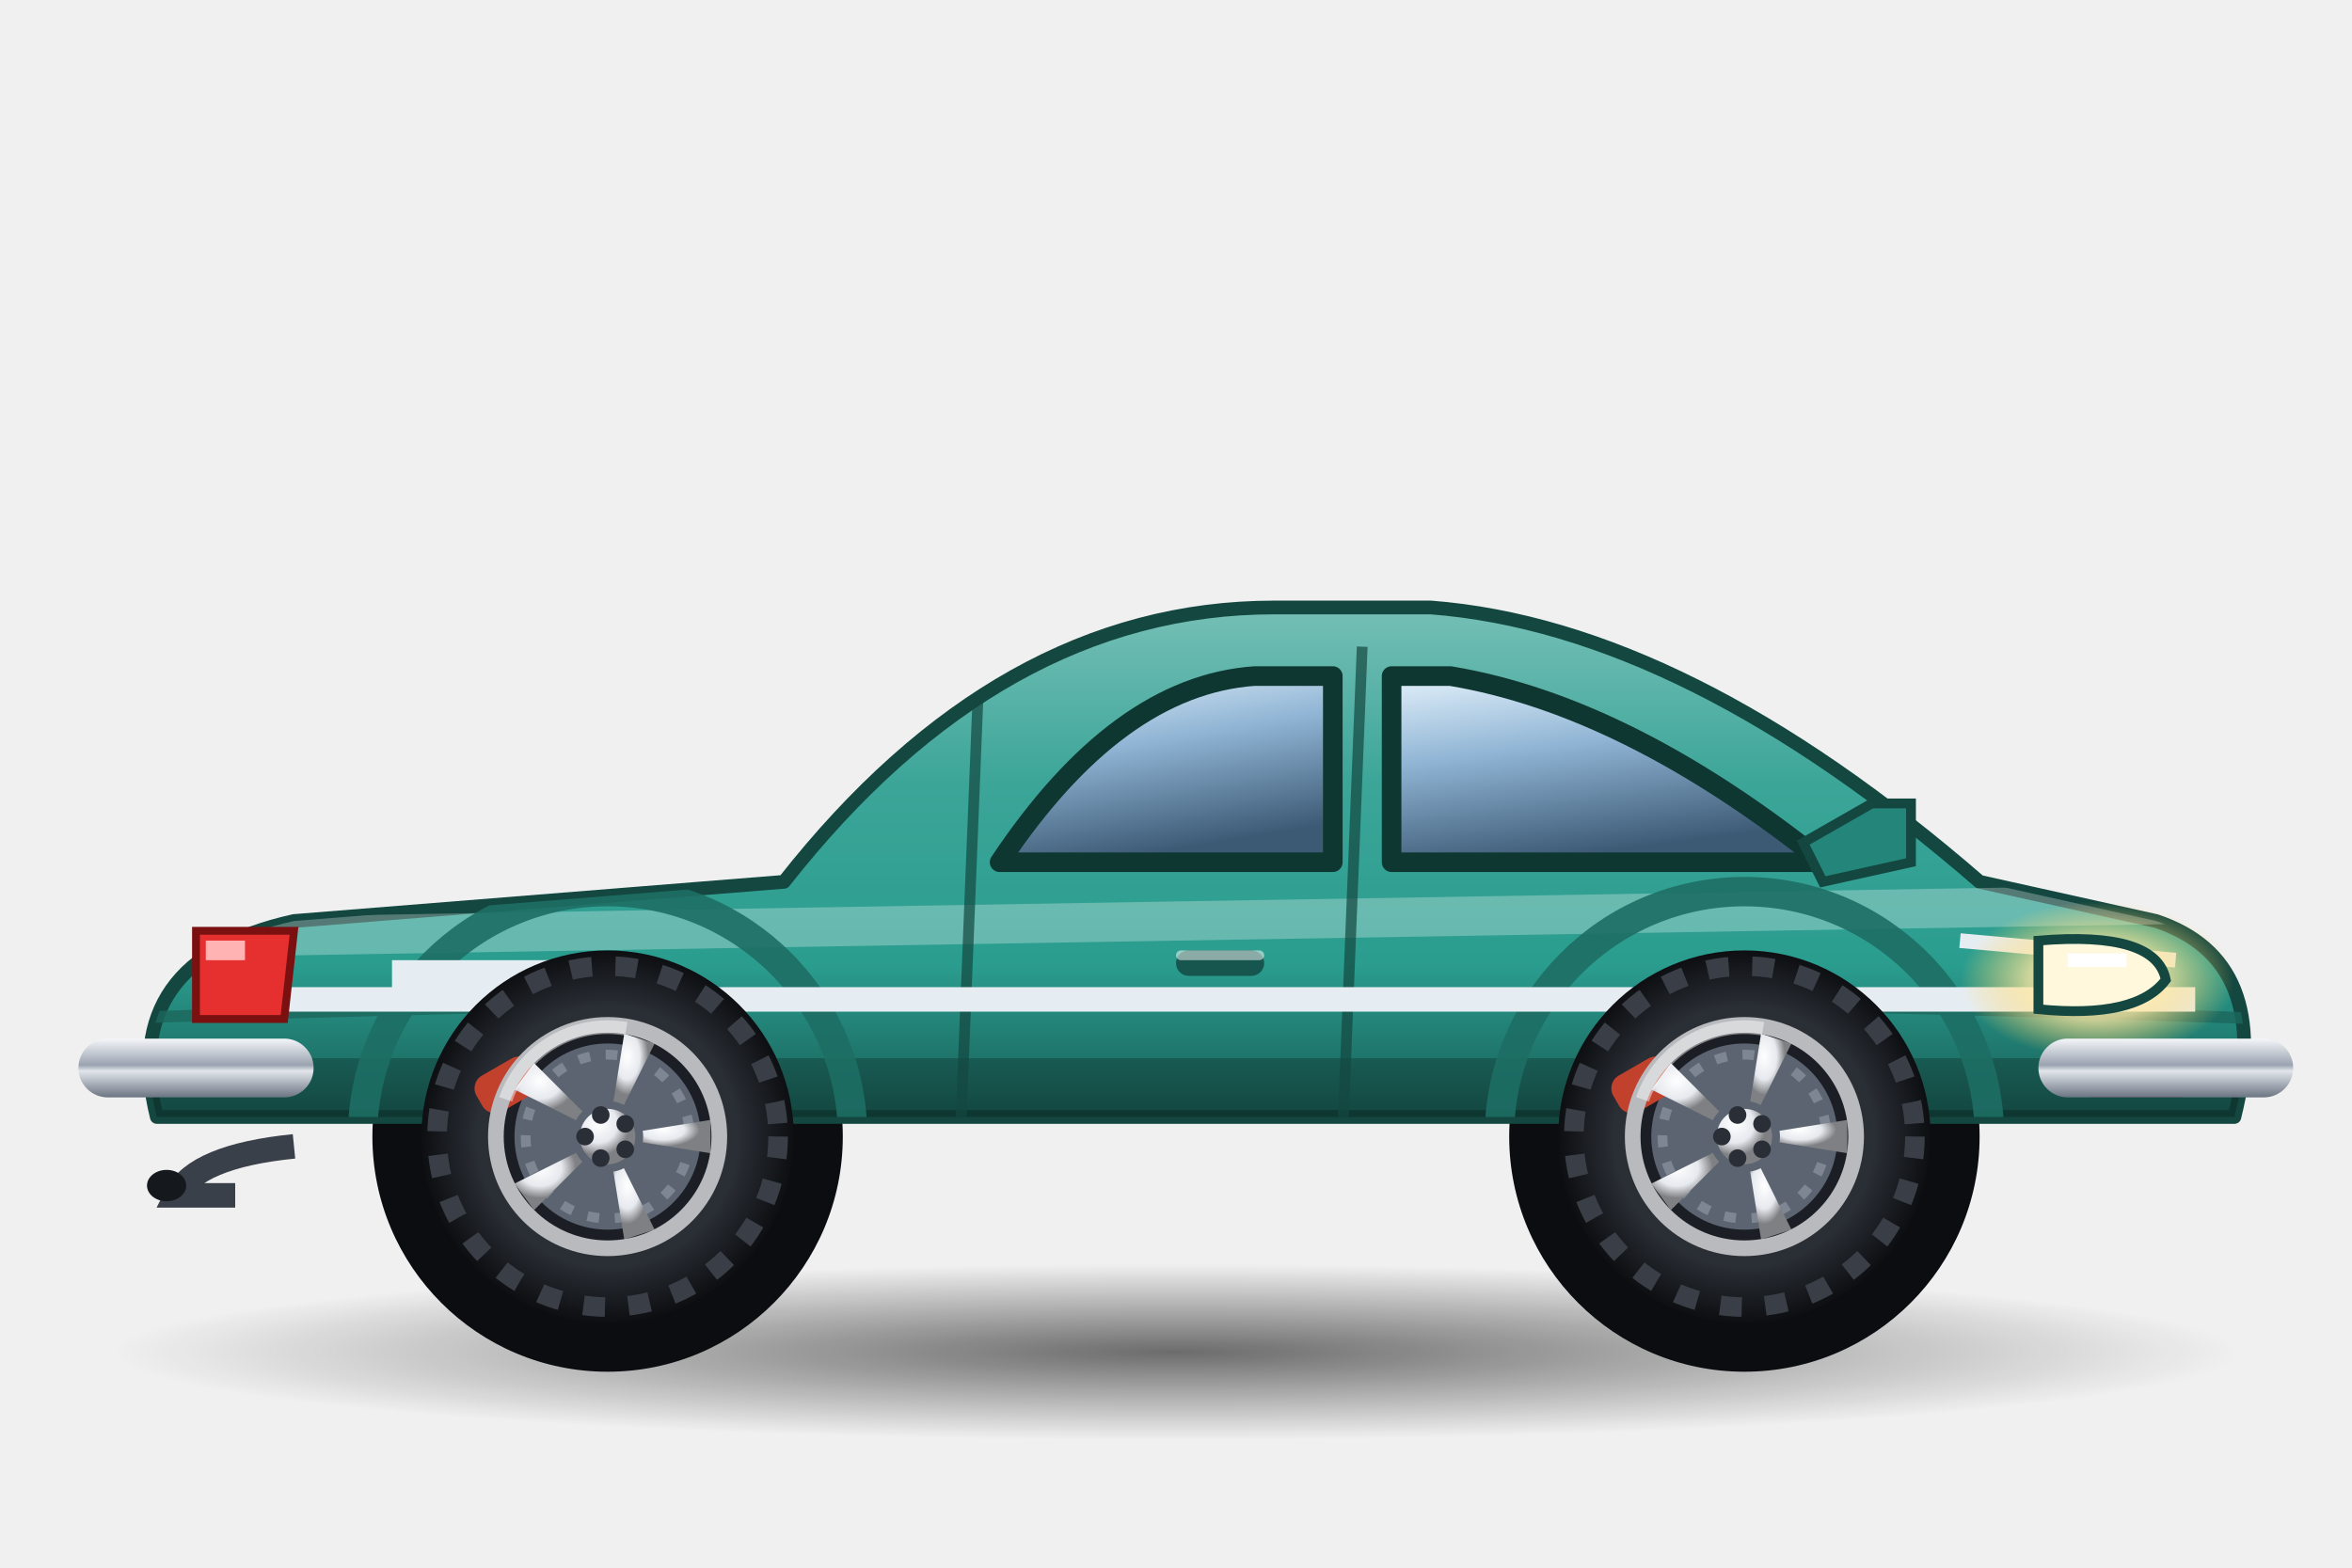
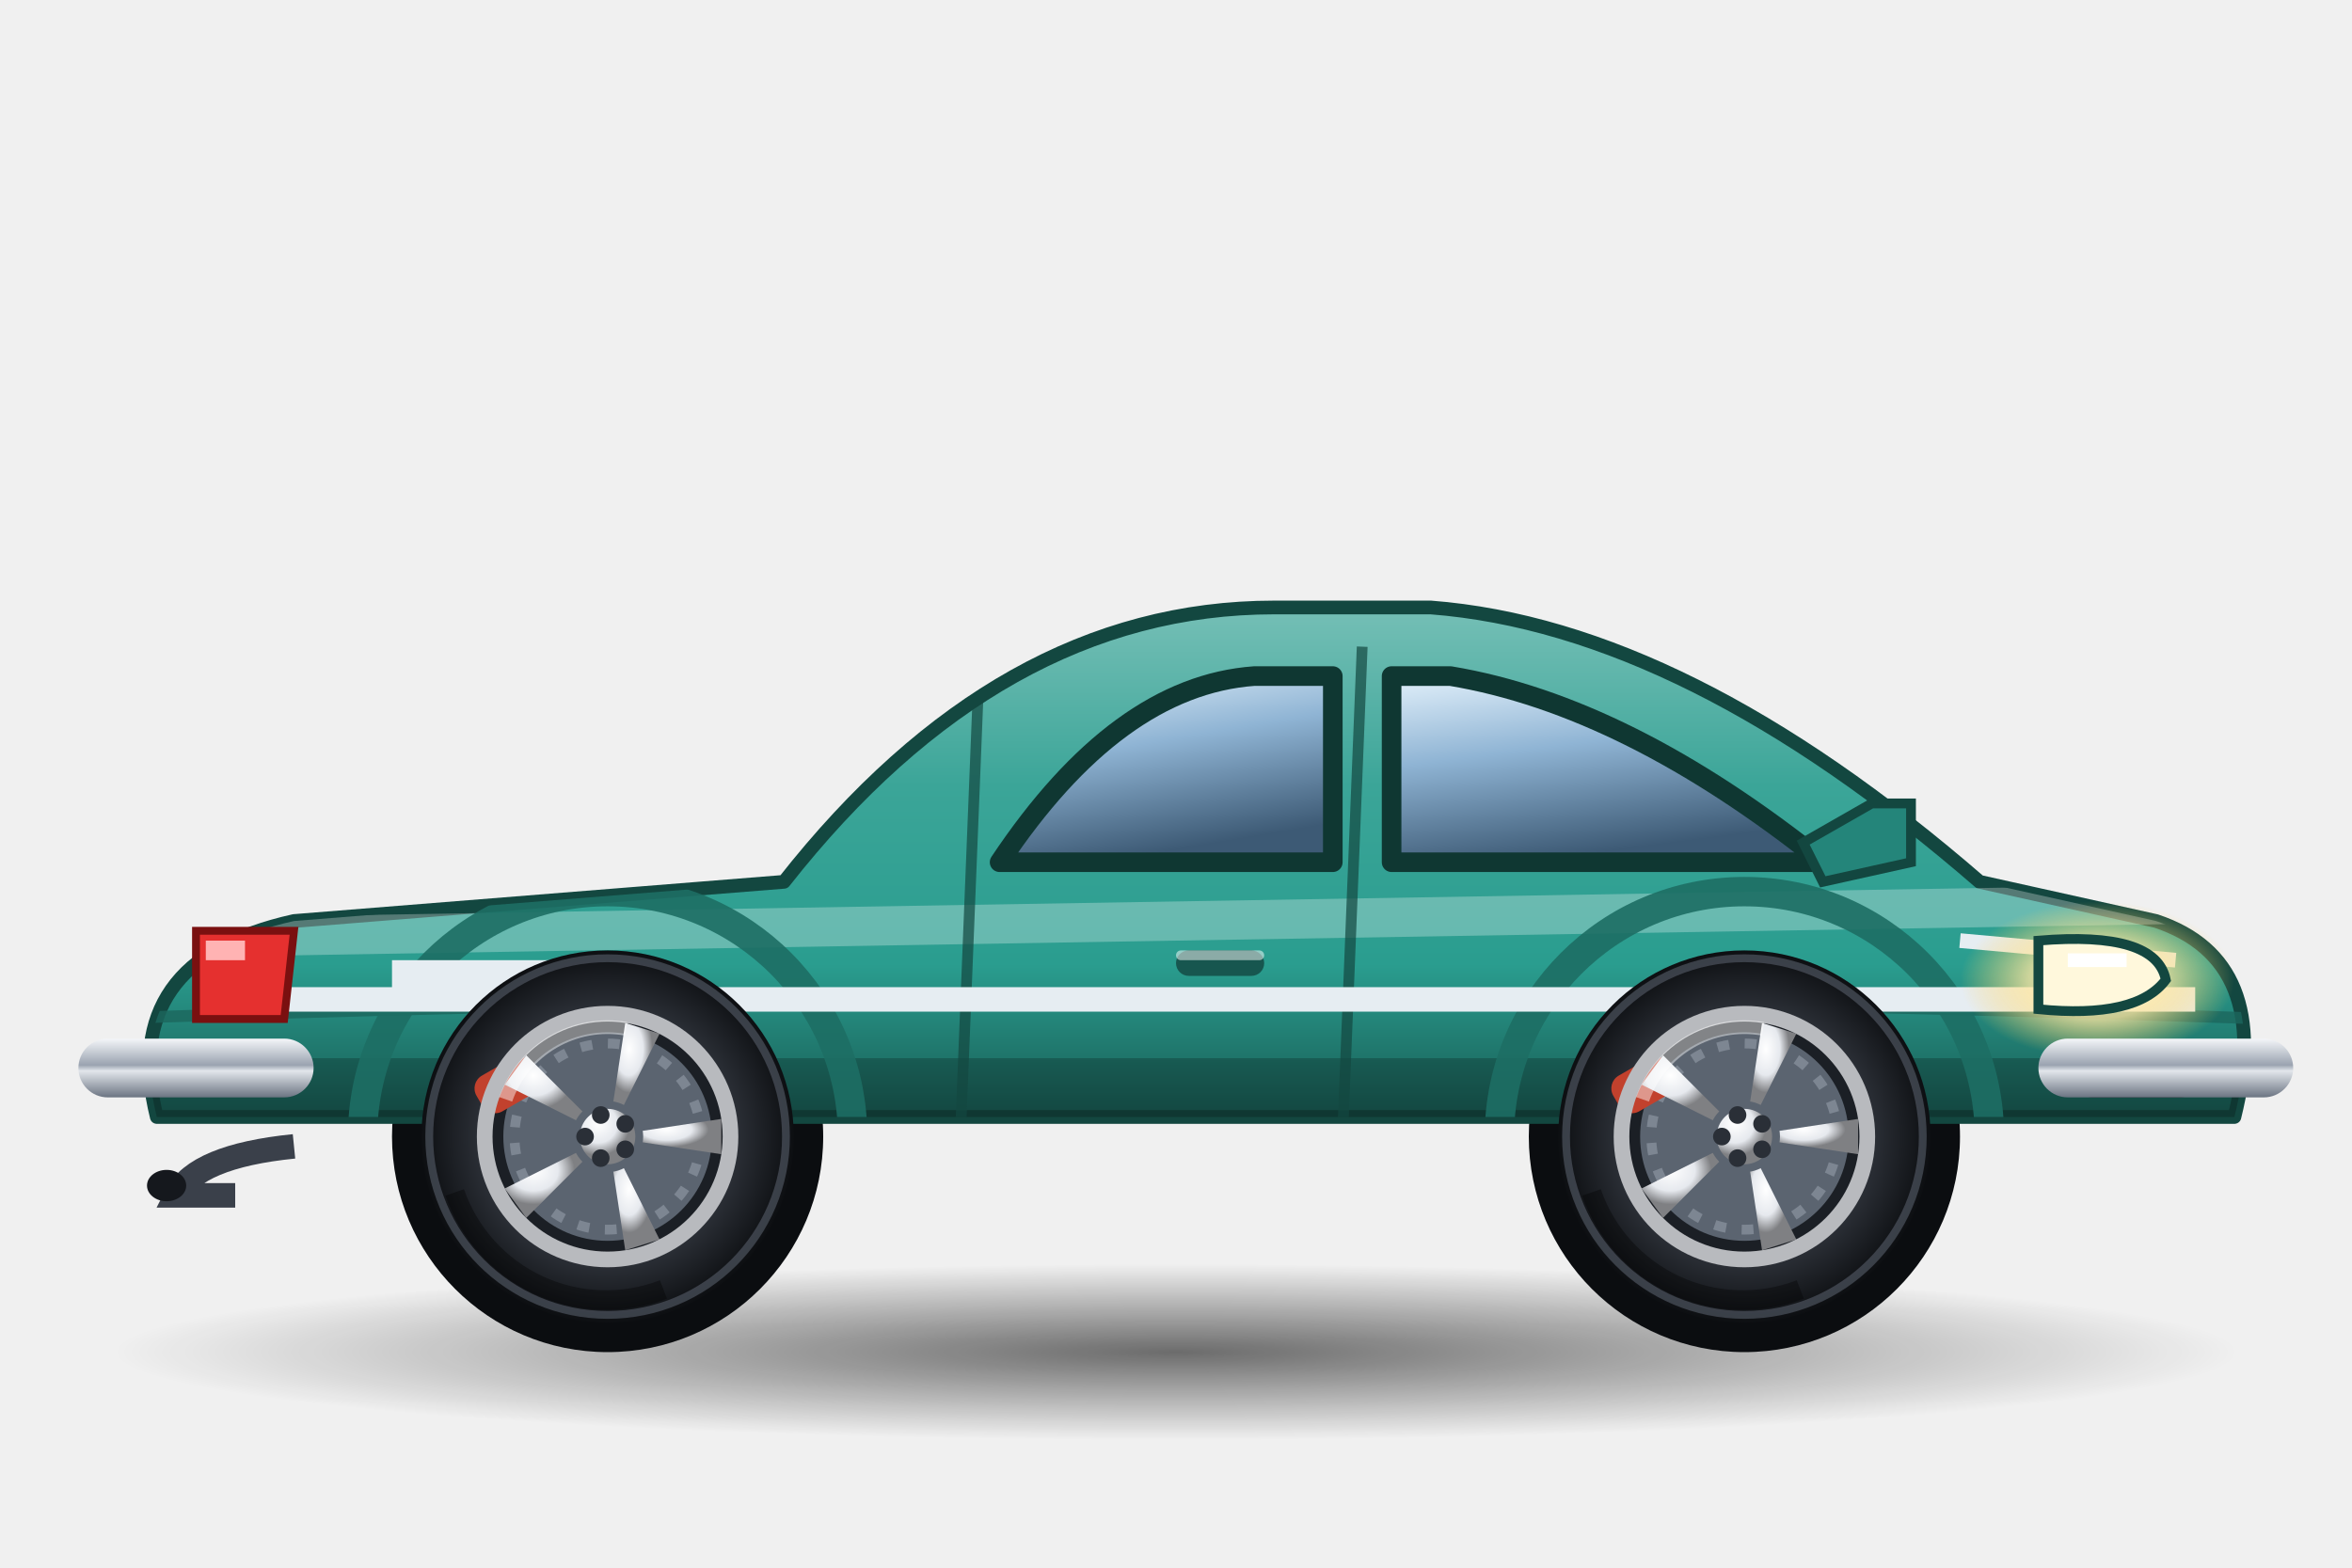
<svg xmlns="http://www.w3.org/2000/svg" viewBox="0 0 240 160">
  <defs>
    <linearGradient id="g71" x1="0" y1="0" x2="0" y2="1">
      <stop offset="0" stop-color="#75bfb6" />
      <stop offset="0.35" stop-color="#3ba598" />
      <stop offset="0.7" stop-color="#2a9d8f" />
      <stop offset="1" stop-color="#185b53" />
    </linearGradient>
    <linearGradient id="cr75" x1="0" y1="0" x2="0" y2="1">
      <stop offset="0" stop-color="#f4f6f9" />
      <stop offset=".45" stop-color="#9aa3b0" />
      <stop offset=".55" stop-color="#e2e6eb" />
      <stop offset="1" stop-color="#6b7482" />
    </linearGradient>
    <clipPath id="clip72">
      <path d="M16,114 Q12,98 30,94 L80,90 Q102,62 130,62 L146,62 Q172,64 202,90 L220,94 Q232,98 228,114 Z" />
    </clipPath>
    <linearGradient id="glass73" x1="0" y1="0" x2=".3" y2="1">
      <stop offset="0" stop-color="#e3f1fb" />
      <stop offset=".45" stop-color="#8fb4d4" />
      <stop offset="1" stop-color="#3d5a75" />
    </linearGradient>
    <radialGradient id="glow74">
      <stop offset="0" stop-color="#fffbe6" />
      <stop offset=".5" stop-color="#ffe7a0" stop-opacity=".9" />
      <stop offset="1" stop-color="#ffd25a" stop-opacity="0" />
    </radialGradient>
  </defs>
  <defs>
    <radialGradient id="sh76">
      <stop offset="0" stop-color="#000" stop-opacity=".55" />
      <stop offset="1" stop-color="#000" stop-opacity="0" />
    </radialGradient>
  </defs>
  <ellipse cx="120" cy="138" rx="108" ry="9" fill="url(#sh76)" />
-   <circle cx="62" cy="116" r="24" fill="#0b0d10" />
-   <circle cx="178" cy="116" r="24" fill="#0b0d10" />
+   <circle cx="62" cy="116" r="22" fill="#0b0d10" />
+   <circle cx="178" cy="116" r="22" fill="#0b0d10" />
  <path d="M16,114 Q12,98 30,94 L80,90 Q102,62 130,62 L146,62 Q172,64 202,90 L220,94 Q232,98 228,114 Z" fill="url(#g71)" stroke="#134740" stroke-width="1.4" stroke-linejoin="round" />
  <g clip-path="url(#clip72)">
    <rect x="0" y="108" width="240" height="30" fill="#000" opacity=".22" />
    <path d="M0,94 L240,90 L240,94 L0,98 Z" fill="#fff" opacity=".28" />
    <path d="M10,104 Q120,100 232,104" stroke="#1b665d" stroke-width="1.2" fill="none" opacity=".8" />
    <path d="M139,66 L137,116" stroke="#134740" stroke-width="1.1" opacity=".7" />
    <path d="M100,66 L98,116" stroke="#134740" stroke-width="1.1" opacity=".7" />
    <circle cx="62" cy="116" r="25" fill="none" stroke="#1d6e64" stroke-width="3" opacity=".9" />
    <circle cx="178" cy="116" r="25" fill="none" stroke="#1d6e64" stroke-width="3" opacity=".9" />
  </g>
  <path d="M102,88 Q114,70 128,69 L136,69 L136,88 Z" fill="url(#glass73)" stroke="#0f3732" stroke-width="2" stroke-linejoin="round" />
  <path d="M142,69 L148,69 Q166,72 186,88 L142,88 Z" fill="url(#glass73)" stroke="#0f3732" stroke-width="2" stroke-linejoin="round" />
  <clipPath id="clip72w0">
    <path d="M102,88 Q114,70 128,69 L136,69 L136,88 Z" />
  </clipPath>
  <g clip-path="url(#clip72w0)">
    <path d="M0,40 L240,-20 L240,-6 L0,54 Z" fill="#fff" opacity=".35" />
    <path d="M0,64 L240,4 L240,10 L0,70 Z" fill="#fff" opacity=".18" />
  </g>
  <clipPath id="clip72w1">
    <path d="M142,69 L148,69 Q166,72 186,88 L142,88 Z" />
  </clipPath>
  <g clip-path="url(#clip72w1)">
    <path d="M0,40 L240,-20 L240,-6 L0,54 Z" fill="#fff" opacity=".35" />
    <path d="M0,64 L240,4 L240,10 L0,70 Z" fill="#fff" opacity=".18" />
  </g>
  <rect x="120" y="97" width="9" height="2.6" rx="1.3" fill="#17564f" />
  <rect x="120" y="97" width="9" height="1" rx=".5" fill="#fff" opacity=".5" />
  <path d="M184,86 l7,-4 l4,0 l0,6 l-9,2 Z" fill="#24857a" stroke="#134740" stroke-width="1" />
  <path d="M24,102 L224,102" stroke="#e6edf2" stroke-width="2.5" />
  <path d="M200,96 L222,98" stroke="#e6edf2" stroke-width="1.5" />
  <path d="M40,98 l18,0 l-2,3 l-16,0 Z" fill="#e6edf2" />
  <ellipse cx="214" cy="100" rx="14" ry="8" fill="url(#glow74)" opacity=".85" />
  <path d="M208,96 Q220,95 221,100 Q218,104 208,103 Z" fill="#fff8dc" stroke="#134740" stroke-width="1" />
  <path d="M211,98 L217,98" stroke="#fff" stroke-width="1.4" />
  <rect x="212" y="107" width="12" height="5" rx="1.5" fill="#15181d" />
  <path d="M214,109.5 L223,109.5" stroke="#4a515c" stroke-width="1" stroke-dasharray="1.5 1" />
  <path d="M20,95 L30,95 L29,104 L20,104 Z" fill="#e5302f" stroke="#7a1010" stroke-width=".8" />
  <rect x="21" y="96" width="4" height="2" fill="#ffb3b3" />
  <rect x="8" y="106" width="24" height="6" rx="3" fill="url(#cr75)" />
  <rect x="208" y="106" width="26" height="6" rx="3" fill="url(#cr75)" />
  <path d="M30,117 Q20,118 18,122 L24,122" stroke="#3a404a" stroke-width="2.5" fill="none" />
  <ellipse cx="17" cy="121" rx="2" ry="1.6" fill="#15181d" />
  <defs>
    <radialGradient id="rim77" cx=".35" cy=".3">
      <stop offset="0" stop-color="#ffffff" />
      <stop offset=".6" stop-color="#e6e9ee" />
      <stop offset="1" stop-color="#7f8083" />
    </radialGradient>
    <radialGradient id="tire78">
      <stop offset=".7" stop-color="#2a2e35" />
      <stop offset="1" stop-color="#0d0f12" />
    </radialGradient>
  </defs>
  <circle cx="62" cy="116" r="19" fill="url(#tire78)" />
-   <circle cx="62" cy="116" r="17.4" fill="none" stroke="#3a3f47" stroke-width="2" stroke-dasharray="2.2 2.4" />
-   <circle cx="62" cy="116" r="12.16" fill="#1b1f25" />
-   <circle cx="62" cy="116" r="9.5" fill="#5b6470" />
-   <circle cx="62" cy="116" r="8.36" fill="none" stroke="#7d8692" stroke-width="1" stroke-dasharray="1.2 1.6" />
+   <circle cx="62" cy="116" r="18.2" fill="none" stroke="#454b55" stroke-width=".8" opacity=".8" />
+   <path d="M46.4,121.7 A16.34,16.34 0 0 0 67.7,131.6" stroke="#000" stroke-width="2" fill="none" opacity=".35" />
+   <circle cx="62" cy="116" r="13.3" fill="#1b1f25" />
+   <circle cx="62" cy="116" r="10.64" fill="#5b6470" />
+   <circle cx="62" cy="116" r="9.5" fill="none" stroke="#7d8692" stroke-width="1" stroke-dasharray="1.2 1.6" />
  <rect x="52.5" y="104.2" width="6.5" height="4.2" rx="1.5" fill="#c2412d" transform="rotate(-30 62 116)" />
-   <path d="M65,115.5 L72.5,114.3 L72.5,117.7 L65,116.5 Z" fill="url(#rim77)" />
-   <path d="M63.4,118.7 L66.8,125.5 L63.7,126.5 L62.5,119 Z" fill="url(#rim77)" />
-   <path d="M59.9,118.1 L54.5,123.5 L52.5,120.8 L59.3,117.4 Z" fill="url(#rim77)" />
-   <path d="M59.3,114.6 L52.5,111.2 L54.5,108.5 L59.9,113.9 Z" fill="url(#rim77)" />
-   <path d="M62.5,113 L63.7,105.5 L66.8,106.5 L63.4,113.3 Z" fill="url(#rim77)" />
-   <circle cx="62" cy="116" r="11.4" fill="none" stroke="#b8babe" stroke-width="1.6" />
+   <path d="M65,115.5 L73.6,114.2 L73.6,117.8 L65,116.5 Z" fill="url(#rim77)" />
+   <path d="M63.4,118.7 L67.3,126.5 L63.8,127.6 L62.5,119 Z" fill="url(#rim77)" />
+   <path d="M59.9,118.1 L53.7,124.3 L51.5,121.3 L59.3,117.4 Z" fill="url(#rim77)" />
+   <path d="M59.3,114.6 L51.5,110.7 L53.7,107.7 L59.9,113.9 Z" fill="url(#rim77)" />
+   <path d="M62.5,113 L63.8,104.4 L67.3,105.5 L63.4,113.3 Z" fill="url(#rim77)" />
+   <circle cx="62" cy="116" r="12.54" fill="none" stroke="#b8babe" stroke-width="1.6" />
  <circle cx="62" cy="116" r="3.23" fill="url(#rim77)" stroke="#5b6470" stroke-width=".8" />
  <circle cx="63.8" cy="117.3" r="0.9" fill="#2a2f37" />
  <circle cx="61.3" cy="118.2" r="0.9" fill="#2a2f37" />
  <circle cx="59.7" cy="116" r="0.9" fill="#2a2f37" />
  <circle cx="61.3" cy="113.8" r="0.9" fill="#2a2f37" />
  <circle cx="63.8" cy="114.7" r="0.9" fill="#2a2f37" />
  <path d="M51.6,112.2 A11.02,11.02 0 0 1 63.9,105" stroke="#fff" stroke-width="1.4" fill="none" opacity=".45" />
  <defs>
    <radialGradient id="rim79" cx=".35" cy=".3">
      <stop offset="0" stop-color="#ffffff" />
      <stop offset=".6" stop-color="#e6e9ee" />
      <stop offset="1" stop-color="#7f8083" />
    </radialGradient>
    <radialGradient id="tire80">
      <stop offset=".7" stop-color="#2a2e35" />
      <stop offset="1" stop-color="#0d0f12" />
    </radialGradient>
  </defs>
  <circle cx="178" cy="116" r="19" fill="url(#tire80)" />
-   <circle cx="178" cy="116" r="17.4" fill="none" stroke="#3a3f47" stroke-width="2" stroke-dasharray="2.2 2.4" />
-   <circle cx="178" cy="116" r="12.16" fill="#1b1f25" />
-   <circle cx="178" cy="116" r="9.5" fill="#5b6470" />
-   <circle cx="178" cy="116" r="8.36" fill="none" stroke="#7d8692" stroke-width="1" stroke-dasharray="1.2 1.6" />
+   <circle cx="178" cy="116" r="18.2" fill="none" stroke="#454b55" stroke-width=".8" opacity=".8" />
+   <path d="M162.4,121.7 A16.34,16.34 0 0 0 183.7,131.6" stroke="#000" stroke-width="2" fill="none" opacity=".35" />
+   <circle cx="178" cy="116" r="13.3" fill="#1b1f25" />
+   <circle cx="178" cy="116" r="10.64" fill="#5b6470" />
+   <circle cx="178" cy="116" r="9.5" fill="none" stroke="#7d8692" stroke-width="1" stroke-dasharray="1.2 1.6" />
  <rect x="168.5" y="104.2" width="6.5" height="4.2" rx="1.5" fill="#c2412d" transform="rotate(-30 178 116)" />
-   <path d="M181,115.5 L188.5,114.3 L188.5,117.7 L181,116.5 Z" fill="url(#rim79)" />
-   <path d="M179.4,118.7 L182.8,125.5 L179.7,126.5 L178.5,119 Z" fill="url(#rim79)" />
-   <path d="M175.9,118.1 L170.5,123.5 L168.5,120.8 L175.3,117.4 Z" fill="url(#rim79)" />
-   <path d="M175.3,114.6 L168.5,111.2 L170.5,108.5 L175.9,113.9 Z" fill="url(#rim79)" />
-   <path d="M178.5,113 L179.7,105.5 L182.8,106.5 L179.4,113.3 Z" fill="url(#rim79)" />
-   <circle cx="178" cy="116" r="11.4" fill="none" stroke="#b8babe" stroke-width="1.6" />
+   <path d="M181,115.5 L189.6,114.2 L189.6,117.8 L181,116.5 Z" fill="url(#rim79)" />
+   <path d="M179.4,118.7 L183.3,126.5 L179.8,127.6 L178.5,119 Z" fill="url(#rim79)" />
+   <path d="M175.9,118.1 L169.7,124.3 L167.5,121.3 L175.3,117.4 Z" fill="url(#rim79)" />
+   <path d="M175.3,114.6 L167.5,110.7 L169.7,107.7 L175.9,113.9 Z" fill="url(#rim79)" />
+   <path d="M178.5,113 L179.8,104.4 L183.3,105.5 L179.4,113.3 Z" fill="url(#rim79)" />
+   <circle cx="178" cy="116" r="12.54" fill="none" stroke="#b8babe" stroke-width="1.6" />
  <circle cx="178" cy="116" r="3.23" fill="url(#rim79)" stroke="#5b6470" stroke-width=".8" />
  <circle cx="179.8" cy="117.3" r="0.9" fill="#2a2f37" />
  <circle cx="177.3" cy="118.2" r="0.9" fill="#2a2f37" />
  <circle cx="175.7" cy="116" r="0.9" fill="#2a2f37" />
  <circle cx="177.3" cy="113.8" r="0.9" fill="#2a2f37" />
  <circle cx="179.8" cy="114.7" r="0.9" fill="#2a2f37" />
  <path d="M167.6,112.2 A11.02,11.02 0 0 1 179.9,105" stroke="#fff" stroke-width="1.4" fill="none" opacity=".45" />
</svg>
